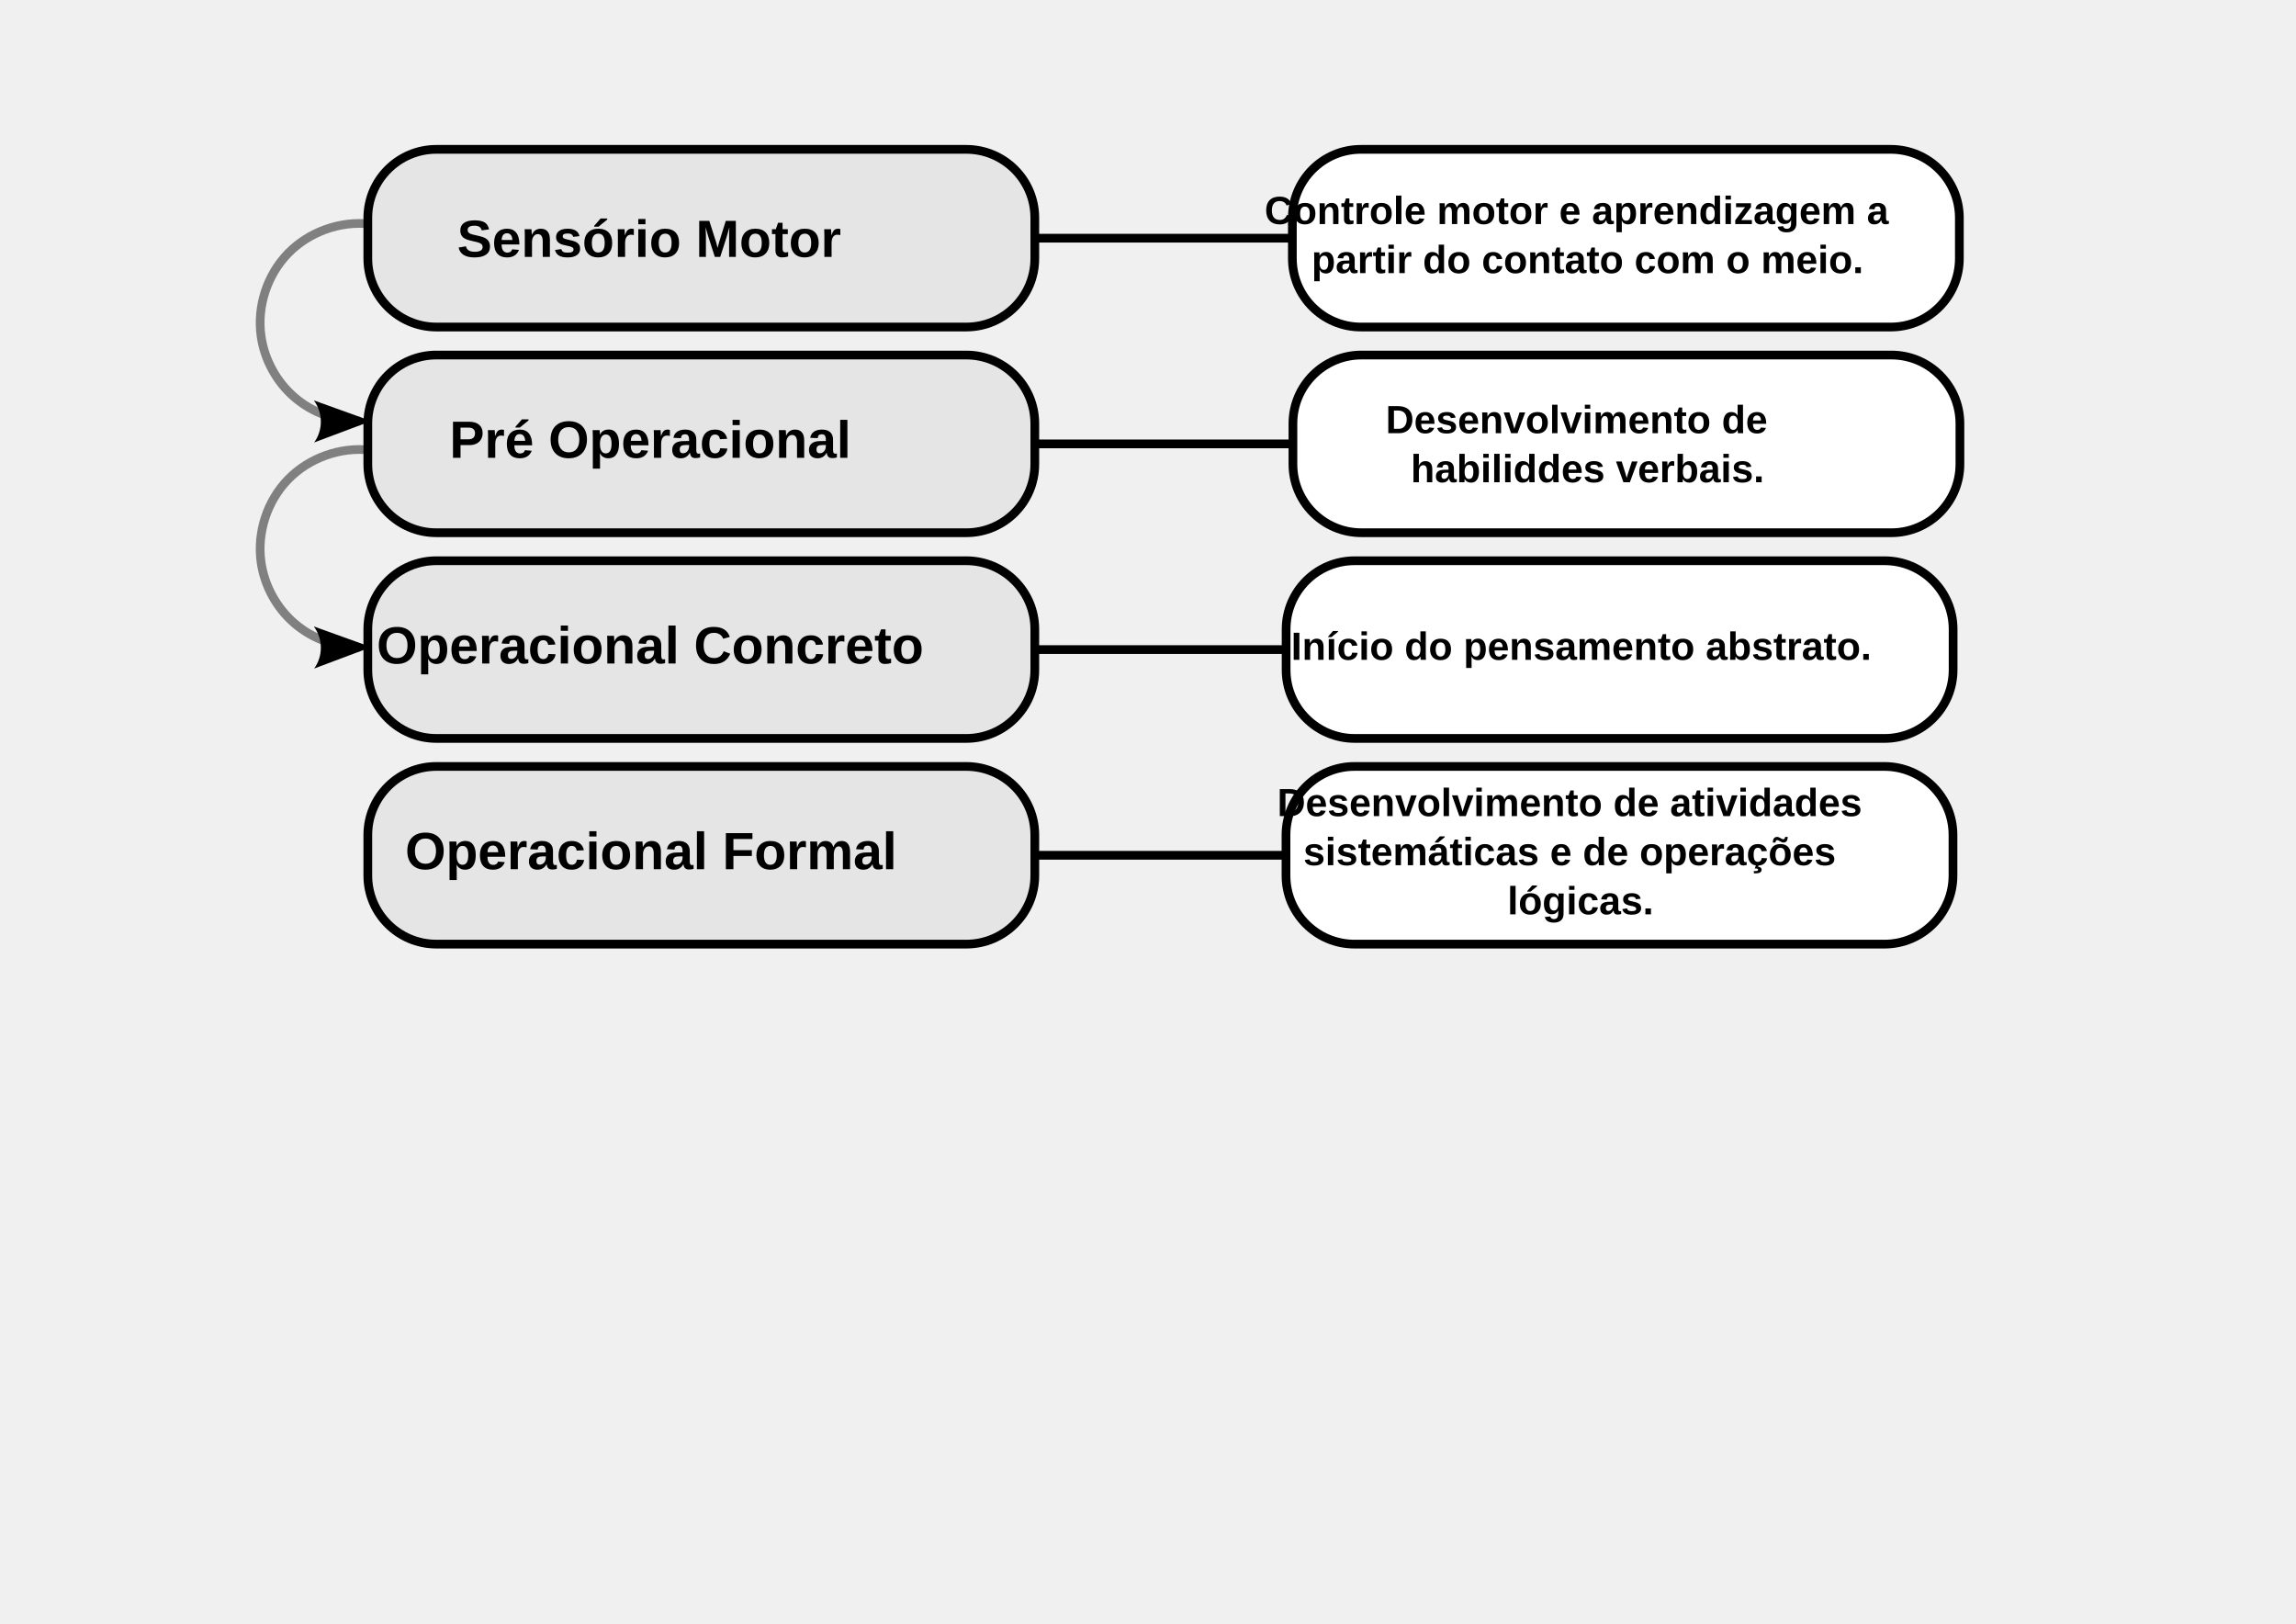
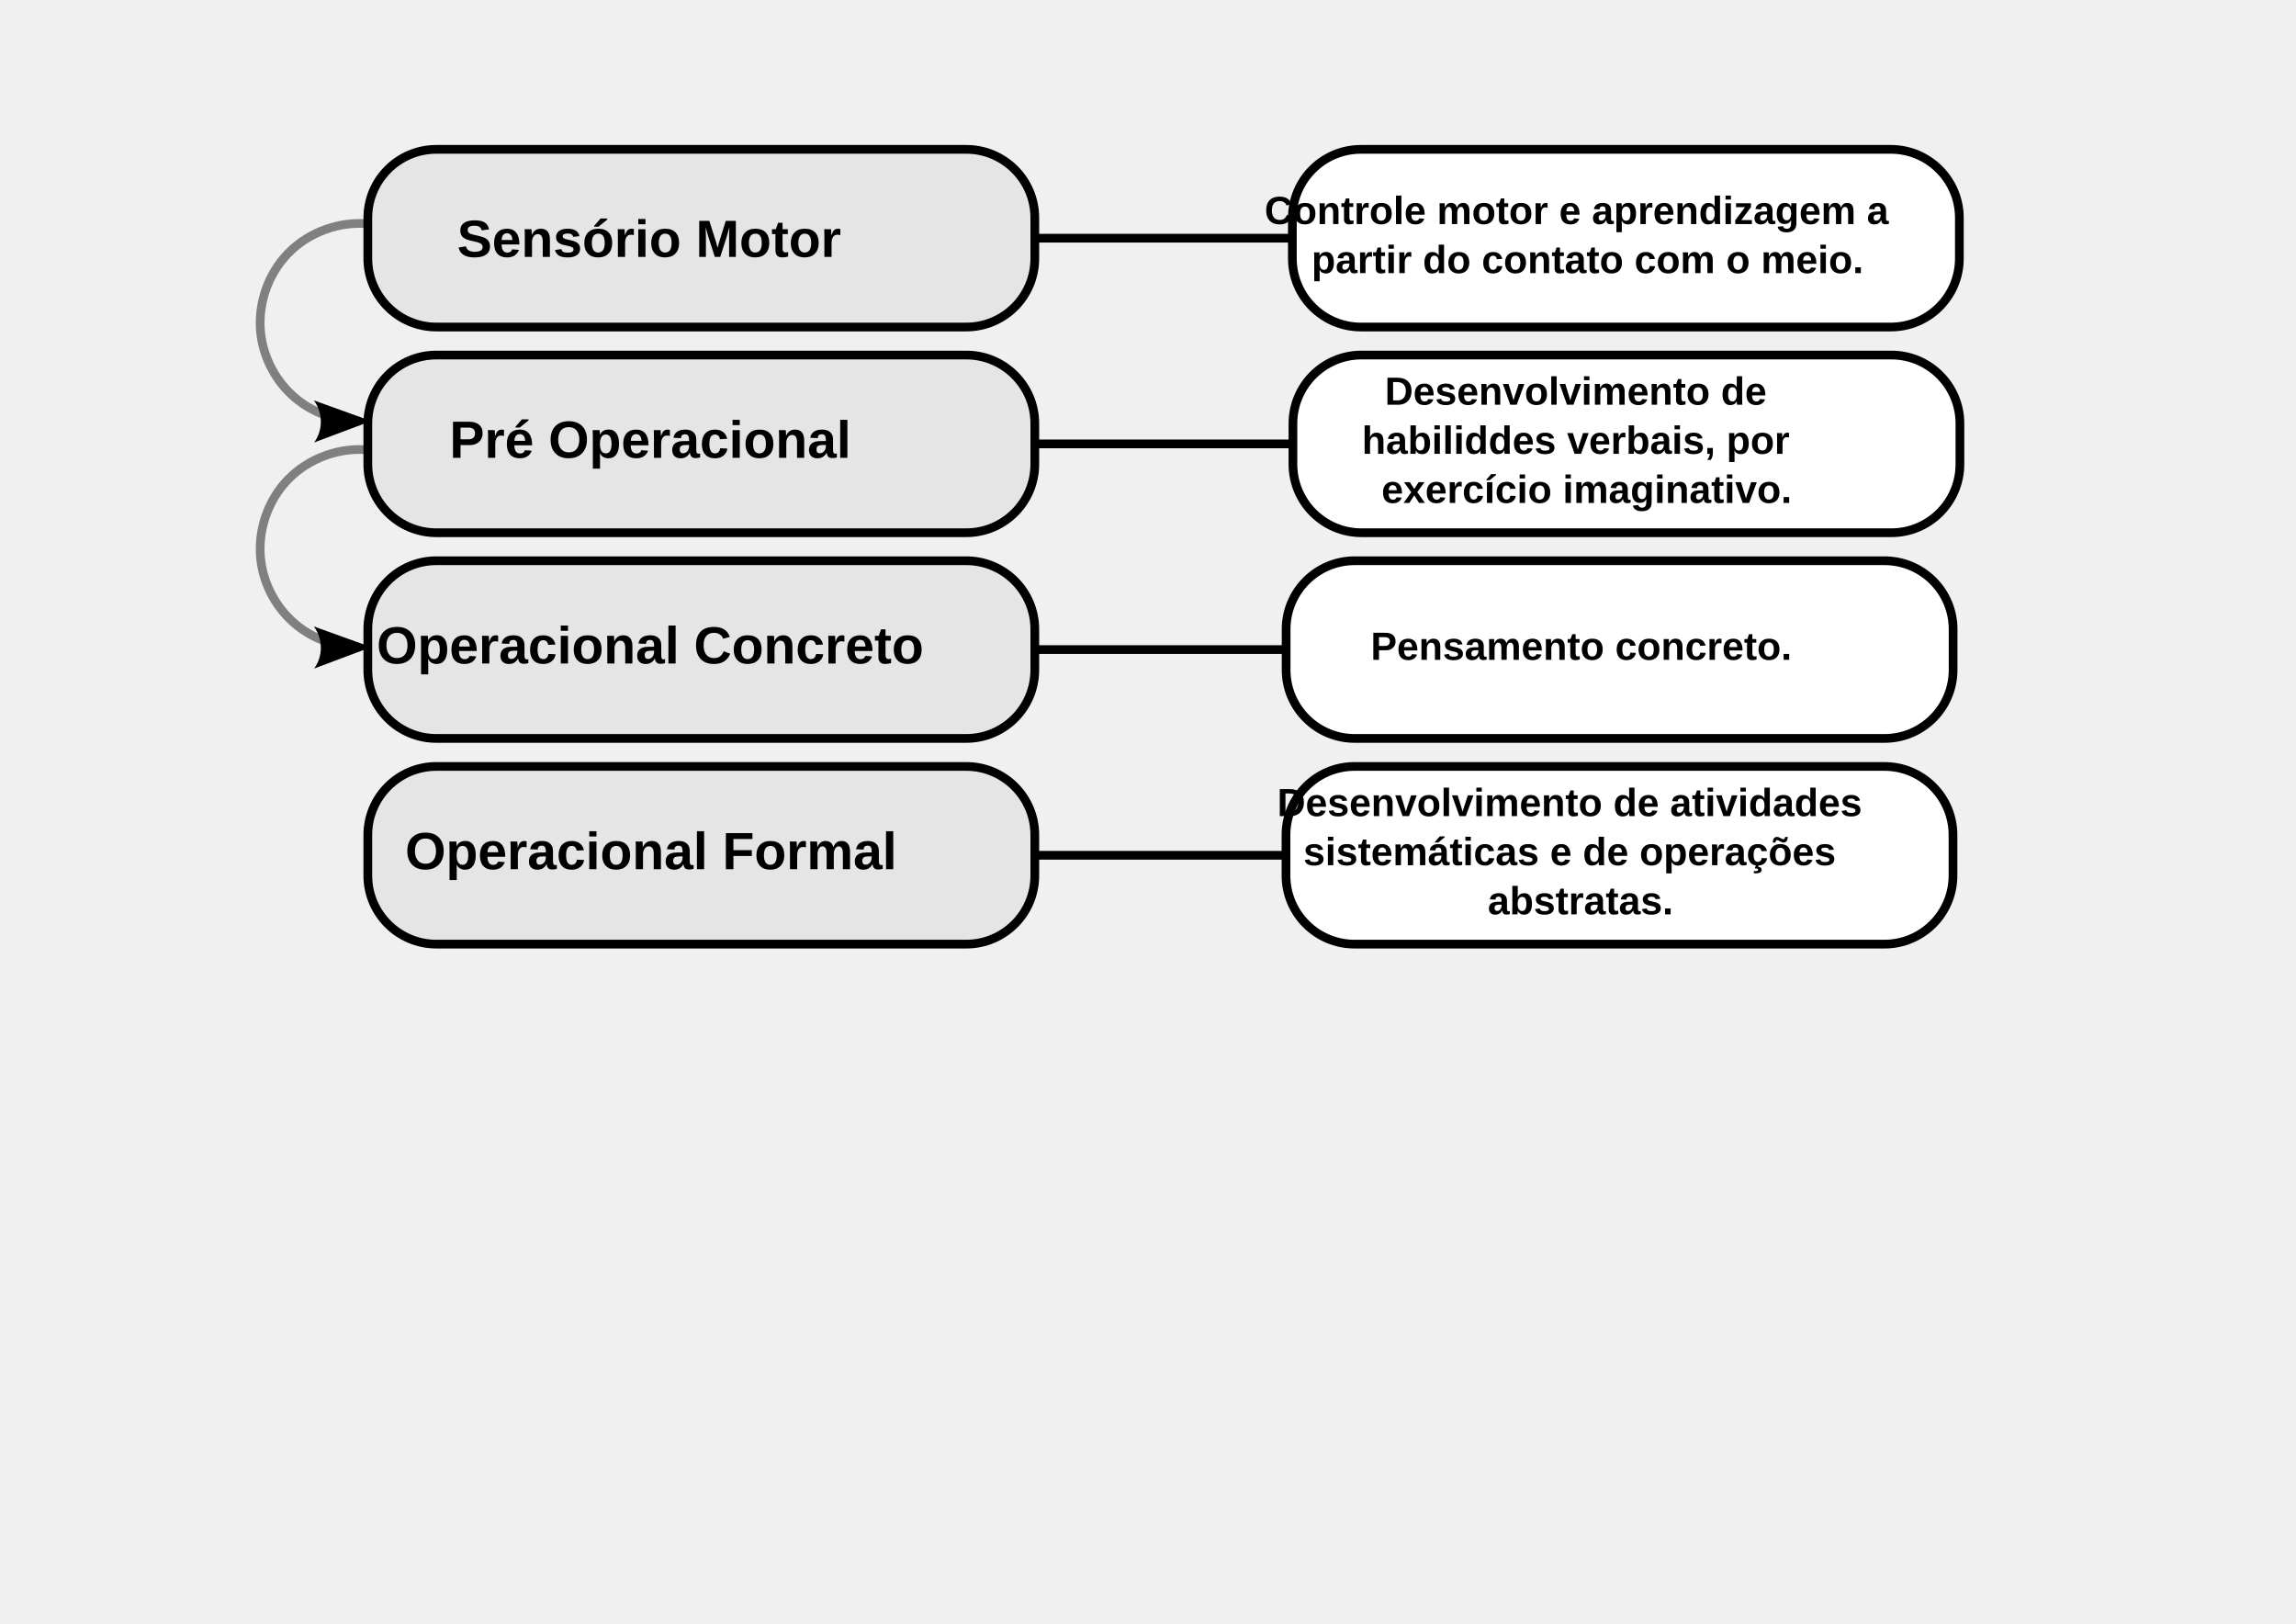
<svg xmlns="http://www.w3.org/2000/svg" width="1052.362" height="744.094" id="svg2" version="1.1">
  <defs id="defs4">
    <marker orient="auto" refY="0.0" refX="0.0" id="Arrow2Mend" style="overflow:visible;">
      <path id="path4225" style="fill-rule:evenodd;stroke-width:0.625;stroke-linejoin:round;" d="M 8.719,4.034 L -2.207,0.016 L 8.719,-4.002 C 6.973,-1.63 6.983,1.616 8.719,4.034 z " transform="scale(0.6) rotate(180) translate(0,0)" />
    </marker>
    <marker orient="auto" refY="0" refX="0" id="Arrow2Mend-4" style="overflow:visible">
      <path id="path4225-3" style="fill-rule:evenodd;stroke-width:0.625;stroke-linejoin:round" d="M 8.719,4.034 -2.207,0.016 8.719,-4.002 c -1.745,2.372 -1.735,5.617 -6e-7,8.035 z" transform="scale(-0.6,-0.6)" />
    </marker>
    <marker orient="auto" refY="0" refX="0" id="Arrow2Mend-0" style="overflow:visible">
      <path id="path4225-4" style="fill-rule:evenodd;stroke-width:0.625;stroke-linejoin:round" d="M 8.719,4.034 -2.207,0.016 8.719,-4.002 c -1.745,2.372 -1.735,5.617 -6e-7,8.035 z" transform="scale(-0.6,-0.6)" />
    </marker>
  </defs>
  <g id="layer1" transform="translate(0,-308.2677)">
    <path style="fill:none;stroke:#808080;stroke-width:4;stroke-linecap:butt;stroke-linejoin:miter;stroke-miterlimit:4;stroke-opacity:1;stroke-dasharray:none;marker-start:none;marker-end:url(#Arrow2Mend)" d="m 169.668,410.934 c -13.703,-1.561 -28.012,3.55 -37.626,13.439 -9.614,9.889 -14.32,24.336 -12.374,37.99 1.531,10.739 7.067,20.86 15.285,27.941 8.218,7.081 19.046,11.061 29.894,10.987" id="path4010" />
    <path style="fill:none;stroke:#808080;stroke-width:4;stroke-linecap:butt;stroke-linejoin:miter;stroke-miterlimit:4;stroke-opacity:1;stroke-dasharray:none;marker-start:none;marker-end:url(#Arrow2Mend)" d="m 169.668,514.535 c -13.703,-1.561 -28.012,3.55 -37.626,13.439 -9.614,9.889 -14.32,24.336 -12.374,37.99 1.531,10.739 7.067,20.86 15.285,27.941 8.218,7.081 19.046,11.061 29.894,10.987" id="path4010-0" />
    <path style="fill:none;stroke:#000000;stroke-width:4;stroke-linecap:butt;stroke-linejoin:miter;stroke-miterlimit:4;stroke-opacity:1;stroke-dasharray:none" d="m 446.571,417.42 200,0" id="path3964" />
    <path style="fill:none;stroke:#000000;stroke-width:4;stroke-linecap:butt;stroke-linejoin:miter;stroke-miterlimit:4;stroke-opacity:1;stroke-dasharray:none" d="m 446.571,700.219 200,0" id="path3964-3" />
    <path style="fill:none;stroke:#000000;stroke-width:4;stroke-linecap:butt;stroke-linejoin:miter;stroke-miterlimit:4;stroke-opacity:1;stroke-dasharray:none" d="m 440.857,605.953 200,0" id="path3964-6" />
    <path style="fill:none;stroke:#000000;stroke-width:4;stroke-linecap:butt;stroke-linejoin:miter;stroke-miterlimit:4;stroke-opacity:1;stroke-dasharray:none" d="m 426.571,511.686 200,0" id="path3964-65" />
    <g id="g3954" transform="translate(128,0.7846146)">
      <rect ry="31.429" y="375.921" x="40.586" height="81.429" width="305.714" id="rect3037-7-5" style="fill:#e5e5e5;fill-opacity:1;stroke:#000000;stroke-width:4;stroke-linecap:round;stroke-linejoin:round;stroke-miterlimit:4;stroke-opacity:1;stroke-dasharray:none;stroke-dashoffset:0" />
      <text id="text2997" y="425.219" x="192.857" style="font-size:24px;font-style:normal;font-variant:normal;font-weight:bold;font-stretch:normal;text-align:center;line-height:125%;letter-spacing:0px;word-spacing:0px;text-anchor:middle;fill:#000000;fill-opacity:1;stroke:none;font-family:Arial;-inkscape-font-specification:Sans Bold" xml:space="preserve">
        <tspan y="425.219" x="192.857" id="tspan2999">Sensório Motor</tspan>
      </text>
    </g>
    <g id="g3949" transform="translate(131.3962,27.12193)">
      <rect ry="31.429" y="443.85" x="37.19" height="81.429" width="305.714" id="rect3037-7-8" style="fill:#e5e5e5;fill-opacity:1;stroke:#000000;stroke-width:4;stroke-linecap:round;stroke-linejoin:round;stroke-miterlimit:4;stroke-opacity:1;stroke-dasharray:none;stroke-dashoffset:0" />
      <text id="text3001" y="490.934" x="190" style="font-size:24px;font-style:normal;font-variant:normal;font-weight:bold;font-stretch:normal;text-align:center;line-height:125%;letter-spacing:0px;word-spacing:0px;text-anchor:middle;fill:#000000;fill-opacity:1;stroke:none;font-family:Arial;-inkscape-font-specification:Sans Bold" xml:space="preserve">
        <tspan y="490.934" x="190" id="tspan3003">Pré Operacional</tspan>
      </text>
    </g>
    <g id="g3944" transform="translate(122.7779,45.67415)">
      <rect ry="31.429" y="519.564" x="45.808" height="81.429" width="305.714" id="rect3037-7-1" style="fill:#e5e5e5;fill-opacity:1;stroke:#000000;stroke-width:4;stroke-linecap:round;stroke-linejoin:round;stroke-miterlimit:4;stroke-opacity:1;stroke-dasharray:none;stroke-dashoffset:0" />
      <text id="text3005" y="566.648" x="198.571" style="font-size:24px;font-style:normal;font-variant:normal;font-weight:bold;font-stretch:normal;text-align:center;line-height:125%;letter-spacing:0px;word-spacing:0px;text-anchor:middle;fill:#000000;fill-opacity:1;stroke:none;font-family:Arial;-inkscape-font-specification:Sans Bold" xml:space="preserve">
        <tspan y="566.648" x="198.571" id="tspan3007">Operacional Concreto</tspan>
      </text>
    </g>
    <g id="g3100" transform="translate(218,7.6293941e-6)">
      <rect ry="31.429" y="376.706" x="374.352" height="81.429" width="305.714" id="rect3037-81" style="fill:#ffffff;fill-opacity:1;stroke:#000000;stroke-width:4;stroke-linecap:square;stroke-miterlimit:4;stroke-opacity:1;stroke-dasharray:none;stroke-dashoffset:0" />
      <text id="text3013" y="410.934" x="527.143" style="font-size:18px;font-style:normal;font-variant:normal;font-weight:normal;font-stretch:normal;text-align:center;line-height:125%;letter-spacing:0px;word-spacing:0px;text-anchor:middle;fill:#000000;fill-opacity:1;stroke:none;font-family:Arial;-inkscape-font-specification:Sans" xml:space="preserve">
        <tspan y="410.934" x="527.143" id="tspan3015" style="font-weight:bold;-inkscape-font-specification:Arial Bold">Controle motor e aprendizagem a</tspan>
        <tspan id="tspan3017" y="433.434" x="527.143" style="font-weight:bold;-inkscape-font-specification:Arial Bold">partir do contato com o meio.</tspan>
      </text>
    </g>
    <g id="g3094" transform="translate(218,15.83971)">
      <rect ry="31.429" y="455.132" x="374.607" height="81.429" width="305.714" id="rect3037-8" style="fill:#ffffff;fill-opacity:1;stroke:#000000;stroke-width:4;stroke-linecap:square;stroke-miterlimit:4;stroke-opacity:1;stroke-dasharray:none;stroke-dashoffset:0" />
-       <text id="text3019" y="490.934" x="527.143" style="font-size:18px;font-style:normal;font-variant:normal;font-weight:normal;font-stretch:normal;text-align:center;line-height:125%;letter-spacing:0px;word-spacing:0px;text-anchor:middle;fill:#000000;fill-opacity:1;stroke:none;font-family:Arial;-inkscape-font-specification:Sans" xml:space="preserve">
-         <tspan y="490.934" x="527.143" id="tspan3021" style="font-weight:bold;-inkscape-font-specification:Arial Bold">Desenvolvimento de</tspan>
-         <tspan id="tspan3023" y="513.434" x="527.143" style="font-weight:bold;-inkscape-font-specification:Arial Bold">habiliddes verbais.</tspan>
+       <text id="text3019" y="477.895" x="526.756" style="font-size:18px;font-style:normal;font-variant:normal;font-weight:normal;font-stretch:normal;text-align:center;line-height:125%;letter-spacing:0px;word-spacing:0px;text-anchor:middle;fill:#000000;fill-opacity:1;stroke:none;font-family:Arial;-inkscape-font-specification:Sans" xml:space="preserve">
+         <tspan y="477.895" x="526.756" id="tspan3021" style="font-weight:bold;-inkscape-font-specification:Arial Bold">Desenvolvimento de</tspan>
+         <tspan id="tspan3023" y="500.395" x="526.756" style="font-weight:bold;-inkscape-font-specification:Arial Bold">habiliddes verbais, por</tspan>
+         <tspan y="522.895" x="526.756" style="font-weight:bold;-inkscape-font-specification:Arial Bold" id="tspan3036">exercício imaginativo.</tspan>
      </text>
    </g>
    <g id="g3089" transform="translate(225.1429,46.85109)">
      <rect ry="31.429" y="518.388" x="364.343" height="81.429" width="305.714" id="rect3037-2" style="fill:#ffffff;fill-opacity:1;stroke:#000000;stroke-width:4;stroke-linecap:square;stroke-miterlimit:4;stroke-opacity:1;stroke-dasharray:none;stroke-dashoffset:0" />
      <text id="text3025" y="563.791" x="517.143" style="font-size:18px;font-style:normal;font-variant:normal;font-weight:normal;font-stretch:normal;text-align:center;line-height:125%;letter-spacing:0px;word-spacing:0px;text-anchor:middle;fill:#000000;fill-opacity:1;stroke:none;font-family:Arial;-inkscape-font-specification:Sans" xml:space="preserve">
-         <tspan y="563.791" x="517.143" id="tspan3027" style="font-weight:bold;-inkscape-font-specification:Arial Bold">Início do pensamento abstrato.</tspan>
+         <tspan y="563.791" x="517.143" id="tspan3027" style="font-weight:bold;-inkscape-font-specification:Arial Bold">Pensamento concreto.</tspan>
      </text>
    </g>
    <g id="g3082" transform="translate(206.5714,71.42858)">
      <rect ry="31.429" transform="translate(0,308.2677)" y="279.809" x="382.857" height="81.429" width="305.714" id="rect3037" style="fill:#ffffff;fill-opacity:1;stroke:#000000;stroke-width:4;stroke-linecap:square;stroke-miterlimit:4;stroke-opacity:1;stroke-dasharray:none;stroke-dashoffset:0" />
      <text id="text3029" y="610.839" x="535.367" style="font-size:18px;font-style:normal;font-variant:normal;font-weight:normal;font-stretch:normal;text-align:center;line-height:125%;letter-spacing:0px;word-spacing:0px;text-anchor:middle;fill:#000000;fill-opacity:1;stroke:none;font-family:Arial;-inkscape-font-specification:Sans" xml:space="preserve">
        <tspan y="610.839" x="535.367" id="tspan3031" style="font-weight:bold;-inkscape-font-specification:Arial Bold">Desenvolvimento de atividades</tspan>
        <tspan id="tspan3033" y="633.339" x="535.367" style="font-weight:bold;-inkscape-font-specification:Arial Bold">sistemáticas e de operações</tspan>
-         <tspan id="tspan3035" y="655.839" x="535.367" style="font-weight:bold;-inkscape-font-specification:Arial Bold">lógicas.</tspan>
+         <tspan id="tspan3035" y="655.839" x="535.367" style="font-weight:bold;-inkscape-font-specification:Arial Bold">abstratas.</tspan>
      </text>
    </g>
    <g id="g3959" transform="translate(154.6049,-110.0594)">
      <rect ry="31.429" y="769.564" x="13.981" height="81.429" width="305.714" id="rect3037-7" style="fill:#e5e5e5;fill-opacity:1;stroke:#000000;stroke-width:4;stroke-linecap:round;stroke-linejoin:round;stroke-miterlimit:4;stroke-opacity:1;stroke-dasharray:none;stroke-dashoffset:0" />
      <text id="text3009" y="816.648" x="167.143" style="font-size:24px;font-style:normal;font-variant:normal;font-weight:bold;font-stretch:normal;text-align:center;line-height:125%;letter-spacing:0px;word-spacing:0px;text-anchor:middle;fill:#000000;fill-opacity:1;stroke:none;font-family:Arial;-inkscape-font-specification:Sans Bold" xml:space="preserve">
        <tspan y="816.648" x="167.143" id="tspan3011">Operacional Formal</tspan>
      </text>
    </g>
  </g>
</svg>
